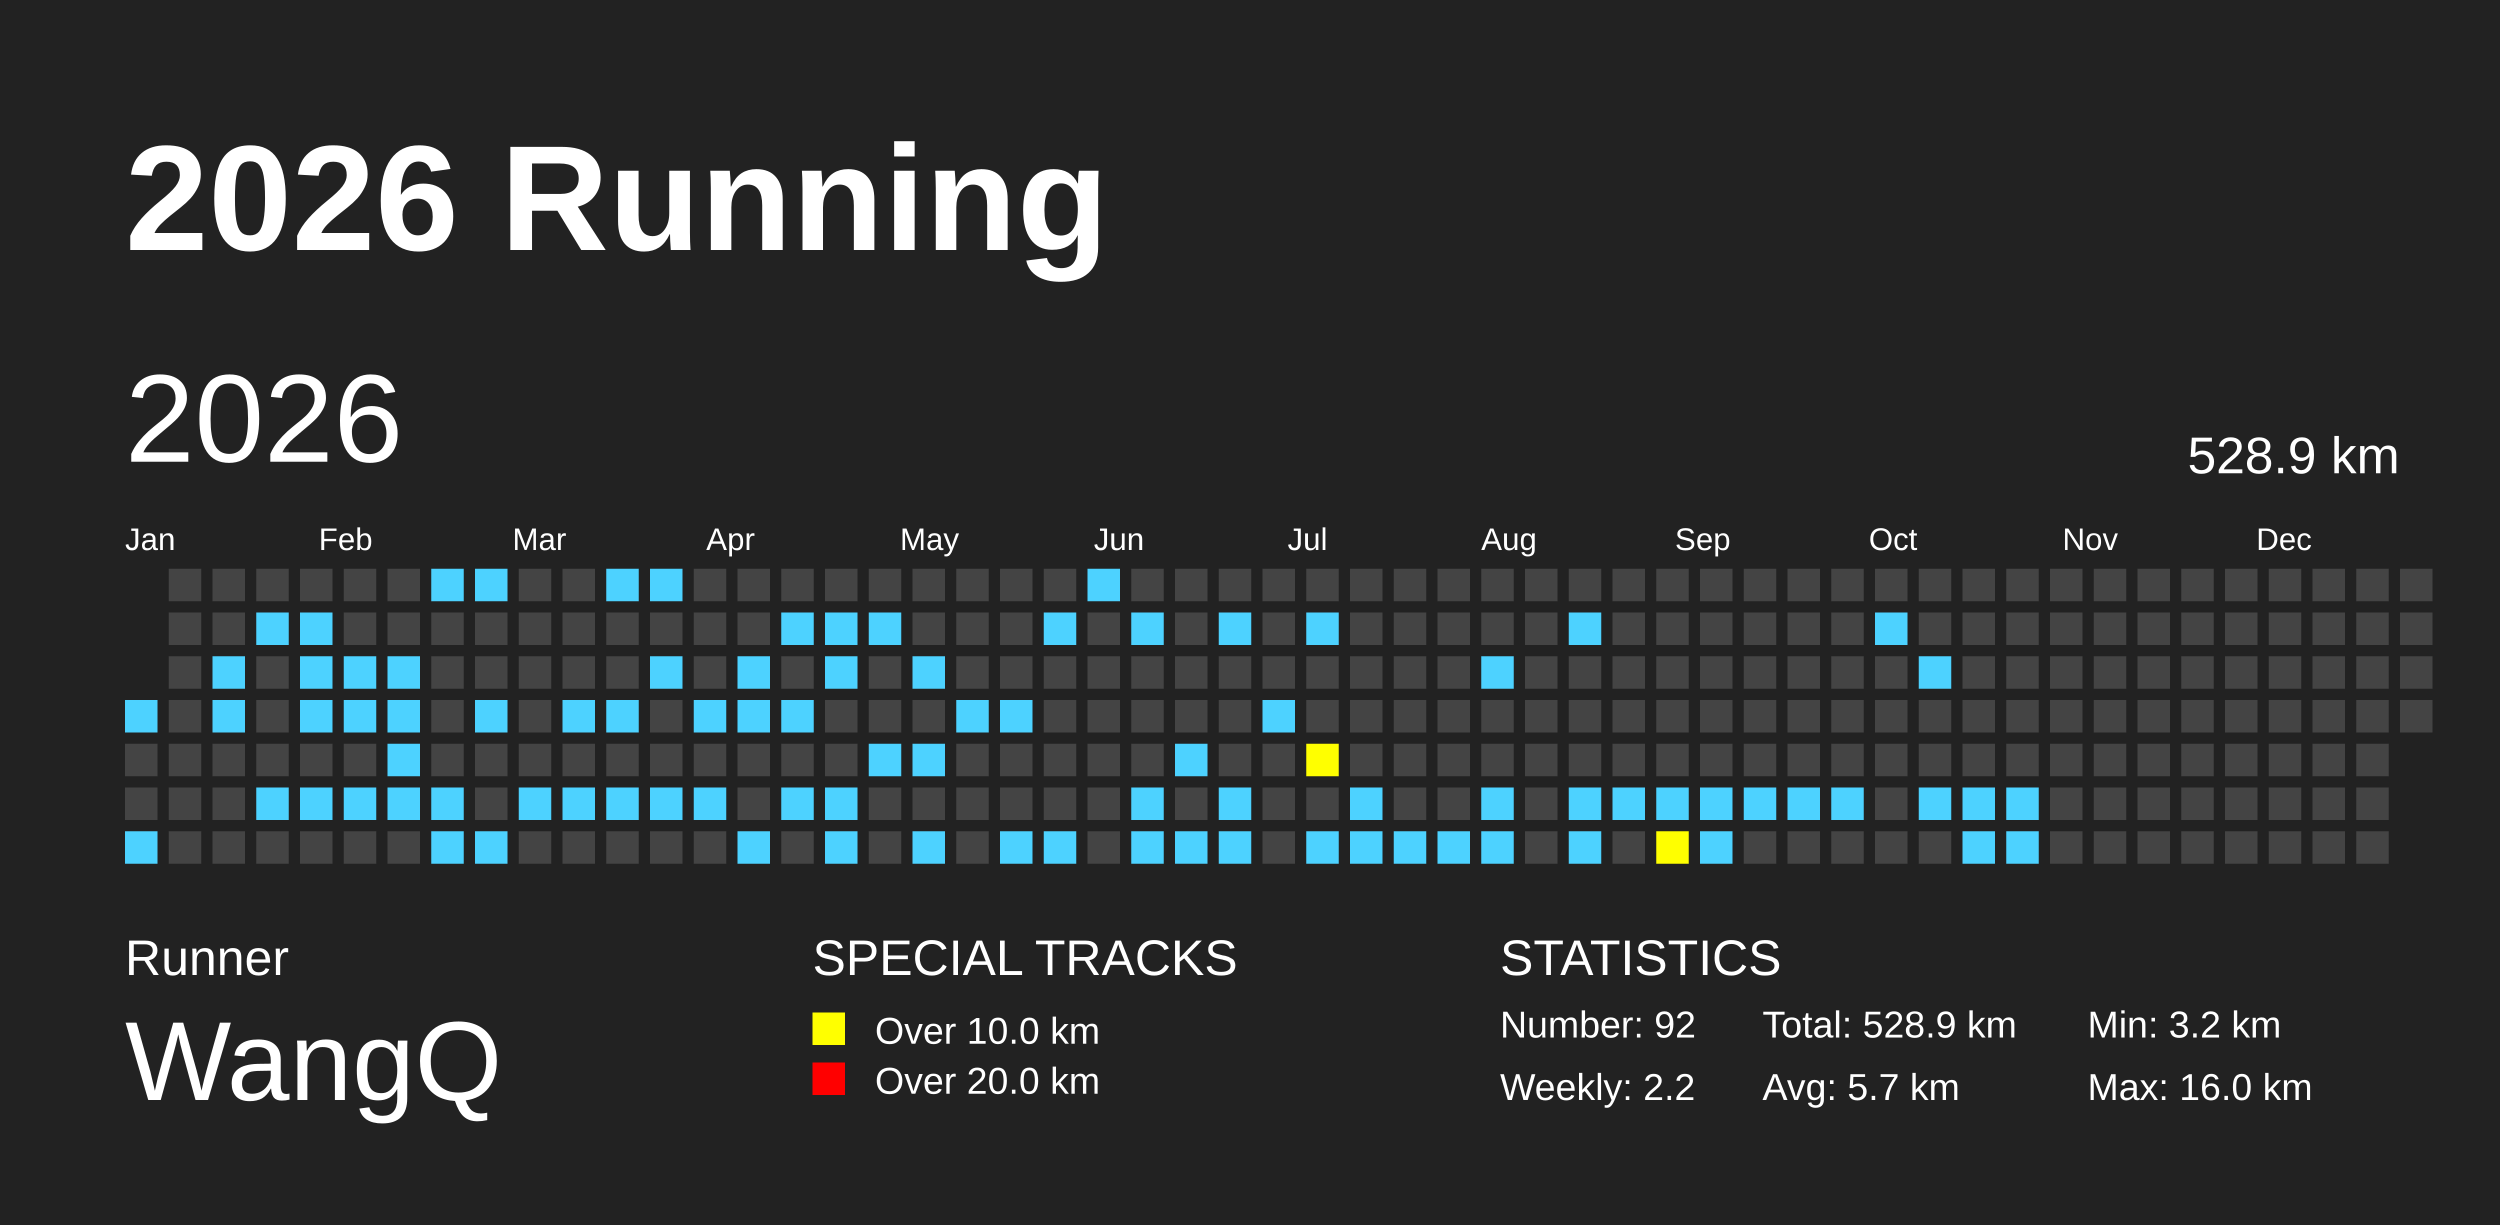
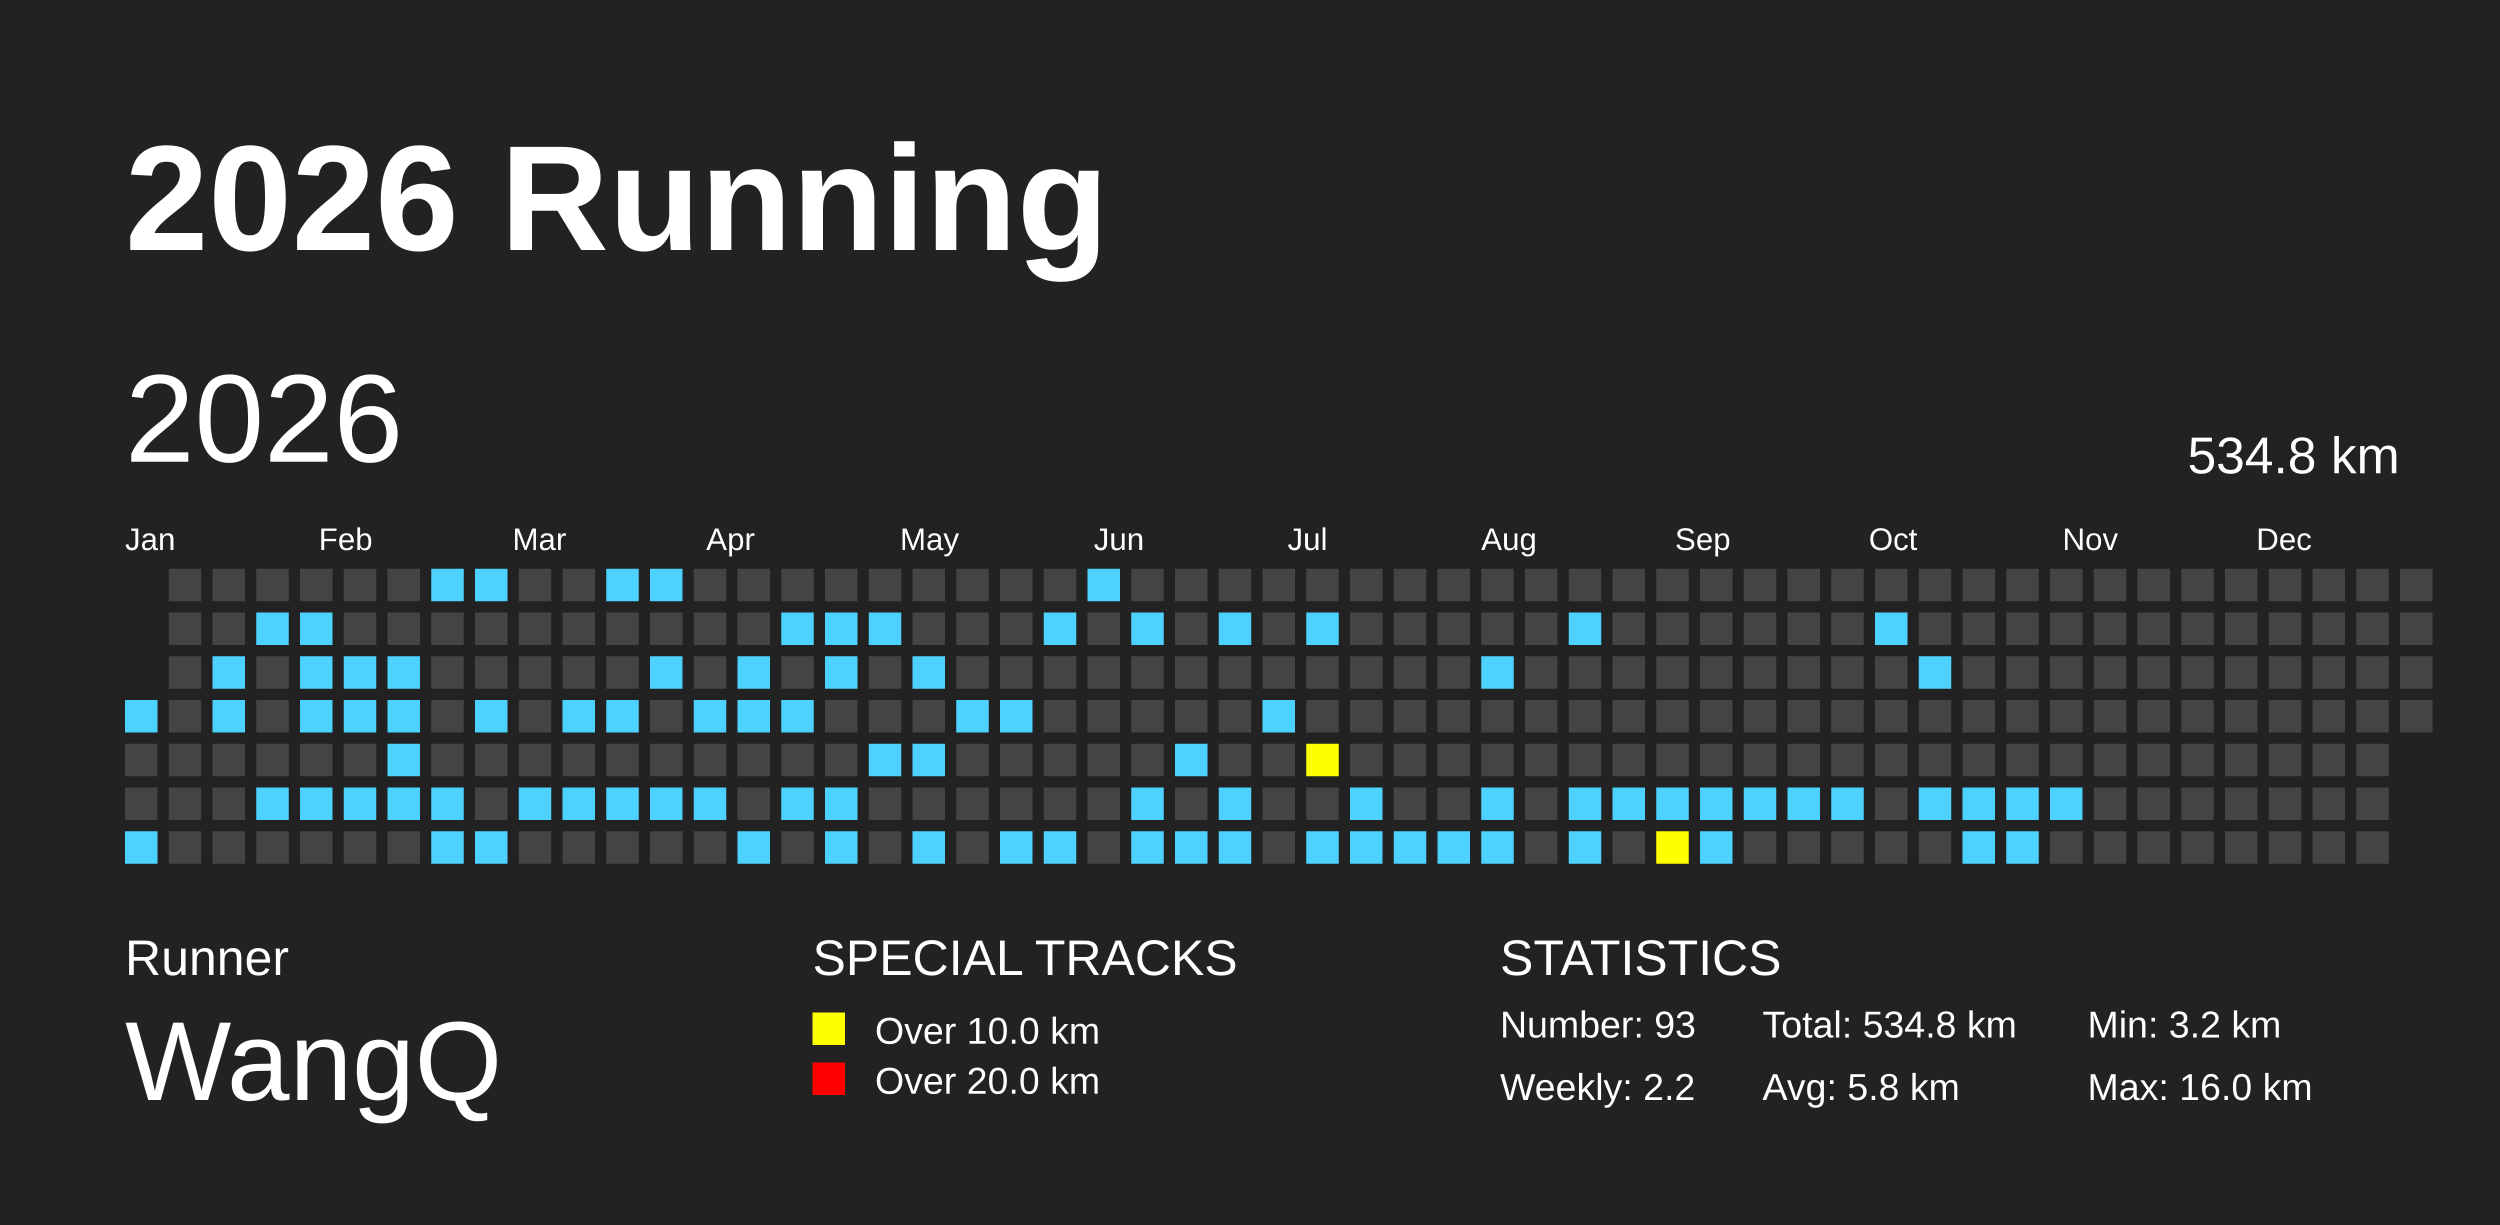
<svg xmlns="http://www.w3.org/2000/svg" baseProfile="full" height="98mm" version="1.1" viewBox="0,0,200,98" width="200mm">
  <defs />
  <rect fill="#222222" height="98" width="200" x="0" y="0" />
  <text fill="#FFFFFF" style="font-size:12px; font-family:Arial; font-weight:bold;" x="10" y="20">2026 Running</text>
  <text fill="#FFFFFF" style="font-size:4px; font-family:Arial" x="10" y="78">Runner</text>
  <text fill="#FFFFFF" style="font-size:9px; font-family:Arial" x="10" y="88">WangQ</text>
  <text fill="#FFFFFF" style="font-size:4px; font-family:Arial" x="65" y="78">SPECIAL TRACKS</text>
  <rect fill="yellow" height="2.6" width="2.6" x="65" y="81" />
  <text fill="#FFFFFF" style="font-size:3px; font-family:Arial" x="70" y="83.5">Over 10.0 km</text>
  <rect fill="red" height="2.6" width="2.6" x="65" y="85" />
  <text fill="#FFFFFF" style="font-size:3px; font-family:Arial" x="70" y="87.5">Over 20.0 km</text>
  <text fill="#FFFFFF" style="font-size:4px; font-family:Arial" x="120" y="78">STATISTICS</text>
-   <text fill="#FFFFFF" style="font-size:3px; font-family:Arial" x="120" y="83">Number: 92</text>
+   <text fill="#FFFFFF" style="font-size:3px; font-family:Arial" x="120" y="83">Number: 93</text>
  <text fill="#FFFFFF" style="font-size:3px; font-family:Arial" x="120" y="88">Weekly: 2.2</text>
-   <text fill="#FFFFFF" style="font-size:3px; font-family:Arial" x="141" y="83">Total: 528.9 km</text>
-   <text fill="#FFFFFF" style="font-size:3px; font-family:Arial" x="141" y="88">Avg: 5.7 km</text>
+   <text fill="#FFFFFF" style="font-size:3px; font-family:Arial" x="141" y="83">Total: 534.8 km</text>
+   <text fill="#FFFFFF" style="font-size:3px; font-family:Arial" x="141" y="88">Avg: 5.8 km</text>
  <text fill="#FFFFFF" style="font-size:3px; font-family:Arial" x="167" y="83">Min: 3.2 km</text>
  <text fill="#FFFFFF" style="font-size:3px; font-family:Arial" x="167" y="88">Max: 16.0 km</text>
  <text dominant-baseline="hanging" fill="#FFFFFF" style="font-size:10.0px; font-family:Arial;" x="10" y="30">2026</text>
-   <text dominant-baseline="hanging" fill="#FFFFFF" style="font-size:4.125px; font-family:Arial;" x="175" y="35">528.9 km</text>
+   <text dominant-baseline="hanging" fill="#FFFFFF" style="font-size:4.125px; font-family:Arial;" x="175" y="35">534.8 km</text>
  <text fill="#FFFFFF" style="font-size:2.5px; font-family:Arial" x="10.0" y="44">Jan</text>
  <text fill="#FFFFFF" style="font-size:2.5px; font-family:Arial" x="25.5" y="44">Feb</text>
  <text fill="#FFFFFF" style="font-size:2.5px; font-family:Arial" x="41.0" y="44">Mar</text>
  <text fill="#FFFFFF" style="font-size:2.5px; font-family:Arial" x="56.5" y="44">Apr</text>
  <text fill="#FFFFFF" style="font-size:2.5px; font-family:Arial" x="72.0" y="44">May</text>
  <text fill="#FFFFFF" style="font-size:2.5px; font-family:Arial" x="87.5" y="44">Jun</text>
  <text fill="#FFFFFF" style="font-size:2.5px; font-family:Arial" x="103.0" y="44">Jul</text>
  <text fill="#FFFFFF" style="font-size:2.5px; font-family:Arial" x="118.5" y="44">Aug</text>
  <text fill="#FFFFFF" style="font-size:2.5px; font-family:Arial" x="134.0" y="44">Sep</text>
  <text fill="#FFFFFF" style="font-size:2.5px; font-family:Arial" x="149.5" y="44">Oct</text>
  <text fill="#FFFFFF" style="font-size:2.5px; font-family:Arial" x="165.0" y="44">Nov</text>
  <text fill="#FFFFFF" style="font-size:2.5px; font-family:Arial" x="180.5" y="44">Dec</text>
  <rect fill="#4DD2FF" height="2.6" width="2.6" x="10.0" y="56.0" />
  <rect fill="#444444" height="2.6" width="2.6" x="10.0" y="59.5" />
  <rect fill="#444444" height="2.6" width="2.6" x="10.0" y="63.0" />
  <rect fill="#4DD2FF" height="2.6" width="2.6" x="10.0" y="66.5" />
  <rect fill="#444444" height="2.6" width="2.6" x="13.5" y="45.5" />
  <rect fill="#444444" height="2.6" width="2.6" x="13.5" y="49.0" />
  <rect fill="#444444" height="2.6" width="2.6" x="13.5" y="52.5" />
  <rect fill="#444444" height="2.6" width="2.6" x="13.5" y="56.0" />
  <rect fill="#444444" height="2.6" width="2.6" x="13.5" y="59.5" />
  <rect fill="#444444" height="2.6" width="2.6" x="13.5" y="63.0" />
  <rect fill="#444444" height="2.6" width="2.6" x="13.5" y="66.5" />
  <rect fill="#444444" height="2.6" width="2.6" x="17.0" y="45.5" />
  <rect fill="#444444" height="2.6" width="2.6" x="17.0" y="49.0" />
  <rect fill="#4DD2FF" height="2.6" width="2.6" x="17.0" y="52.5" />
  <rect fill="#4DD2FF" height="2.6" width="2.6" x="17.0" y="56.0" />
  <rect fill="#444444" height="2.6" width="2.6" x="17.0" y="59.5" />
  <rect fill="#444444" height="2.6" width="2.6" x="17.0" y="63.0" />
  <rect fill="#444444" height="2.6" width="2.6" x="17.0" y="66.5" />
  <rect fill="#444444" height="2.6" width="2.6" x="20.5" y="45.5" />
  <rect fill="#4DD2FF" height="2.6" width="2.6" x="20.5" y="49.0" />
  <rect fill="#444444" height="2.6" width="2.6" x="20.5" y="52.5" />
  <rect fill="#444444" height="2.6" width="2.6" x="20.5" y="56.0" />
  <rect fill="#444444" height="2.6" width="2.6" x="20.5" y="59.5" />
  <rect fill="#4DD2FF" height="2.6" width="2.6" x="20.5" y="63.0" />
  <rect fill="#444444" height="2.6" width="2.6" x="20.5" y="66.5" />
  <rect fill="#444444" height="2.6" width="2.6" x="24.0" y="45.5" />
  <rect fill="#4DD2FF" height="2.6" width="2.6" x="24.0" y="49.0" />
  <rect fill="#4DD2FF" height="2.6" width="2.6" x="24.0" y="52.5" />
  <rect fill="#4DD2FF" height="2.6" width="2.6" x="24.0" y="56.0" />
  <rect fill="#444444" height="2.6" width="2.6" x="24.0" y="59.5" />
  <rect fill="#4DD2FF" height="2.6" width="2.6" x="24.0" y="63.0" />
  <rect fill="#444444" height="2.6" width="2.6" x="24.0" y="66.5" />
  <rect fill="#444444" height="2.6" width="2.6" x="27.5" y="45.5" />
  <rect fill="#444444" height="2.6" width="2.6" x="27.5" y="49.0" />
  <rect fill="#4DD2FF" height="2.6" width="2.6" x="27.5" y="52.5" />
  <rect fill="#4DD2FF" height="2.6" width="2.6" x="27.5" y="56.0" />
  <rect fill="#444444" height="2.6" width="2.6" x="27.5" y="59.5" />
  <rect fill="#4DD2FF" height="2.6" width="2.6" x="27.5" y="63.0" />
  <rect fill="#444444" height="2.6" width="2.6" x="27.5" y="66.5" />
  <rect fill="#444444" height="2.6" width="2.6" x="31.0" y="45.5" />
  <rect fill="#444444" height="2.6" width="2.6" x="31.0" y="49.0" />
  <rect fill="#4DD2FF" height="2.6" width="2.6" x="31.0" y="52.5" />
  <rect fill="#4DD2FF" height="2.6" width="2.6" x="31.0" y="56.0" />
  <rect fill="#4DD2FF" height="2.6" width="2.6" x="31.0" y="59.5" />
  <rect fill="#4DD2FF" height="2.6" width="2.6" x="31.0" y="63.0" />
  <rect fill="#444444" height="2.6" width="2.6" x="31.0" y="66.5" />
  <rect fill="#4DD2FF" height="2.6" width="2.6" x="34.5" y="45.5" />
  <rect fill="#444444" height="2.6" width="2.6" x="34.5" y="49.0" />
  <rect fill="#444444" height="2.6" width="2.6" x="34.5" y="52.5" />
  <rect fill="#444444" height="2.6" width="2.6" x="34.5" y="56.0" />
  <rect fill="#444444" height="2.6" width="2.6" x="34.5" y="59.5" />
  <rect fill="#4DD2FF" height="2.6" width="2.6" x="34.5" y="63.0" />
  <rect fill="#4DD2FF" height="2.6" width="2.6" x="34.5" y="66.5" />
  <rect fill="#4DD2FF" height="2.6" width="2.6" x="38.0" y="45.5" />
  <rect fill="#444444" height="2.6" width="2.6" x="38.0" y="49.0" />
  <rect fill="#444444" height="2.6" width="2.6" x="38.0" y="52.5" />
  <rect fill="#4DD2FF" height="2.6" width="2.6" x="38.0" y="56.0" />
  <rect fill="#444444" height="2.6" width="2.6" x="38.0" y="59.5" />
  <rect fill="#444444" height="2.6" width="2.6" x="38.0" y="63.0" />
  <rect fill="#4DD2FF" height="2.6" width="2.6" x="38.0" y="66.5" />
  <rect fill="#444444" height="2.6" width="2.6" x="41.5" y="45.5" />
  <rect fill="#444444" height="2.6" width="2.6" x="41.5" y="49.0" />
  <rect fill="#444444" height="2.6" width="2.6" x="41.5" y="52.5" />
  <rect fill="#444444" height="2.6" width="2.6" x="41.5" y="56.0" />
  <rect fill="#444444" height="2.6" width="2.6" x="41.5" y="59.5" />
  <rect fill="#4DD2FF" height="2.6" width="2.6" x="41.5" y="63.0" />
  <rect fill="#444444" height="2.6" width="2.6" x="41.5" y="66.5" />
  <rect fill="#444444" height="2.6" width="2.6" x="45.0" y="45.5" />
  <rect fill="#444444" height="2.6" width="2.6" x="45.0" y="49.0" />
  <rect fill="#444444" height="2.6" width="2.6" x="45.0" y="52.5" />
  <rect fill="#4DD2FF" height="2.6" width="2.6" x="45.0" y="56.0" />
  <rect fill="#444444" height="2.6" width="2.6" x="45.0" y="59.5" />
  <rect fill="#4DD2FF" height="2.6" width="2.6" x="45.0" y="63.0" />
  <rect fill="#444444" height="2.6" width="2.6" x="45.0" y="66.5" />
  <rect fill="#4DD2FF" height="2.6" width="2.6" x="48.5" y="45.5" />
  <rect fill="#444444" height="2.6" width="2.6" x="48.5" y="49.0" />
  <rect fill="#444444" height="2.6" width="2.6" x="48.5" y="52.5" />
  <rect fill="#4DD2FF" height="2.6" width="2.6" x="48.5" y="56.0" />
  <rect fill="#444444" height="2.6" width="2.6" x="48.5" y="59.5" />
  <rect fill="#4DD2FF" height="2.6" width="2.6" x="48.5" y="63.0" />
  <rect fill="#444444" height="2.6" width="2.6" x="48.5" y="66.5" />
  <rect fill="#4DD2FF" height="2.6" width="2.6" x="52.0" y="45.5" />
  <rect fill="#444444" height="2.6" width="2.6" x="52.0" y="49.0" />
  <rect fill="#4DD2FF" height="2.6" width="2.6" x="52.0" y="52.5" />
  <rect fill="#444444" height="2.6" width="2.6" x="52.0" y="56.0" />
  <rect fill="#444444" height="2.6" width="2.6" x="52.0" y="59.5" />
  <rect fill="#4DD2FF" height="2.6" width="2.6" x="52.0" y="63.0" />
  <rect fill="#444444" height="2.6" width="2.6" x="52.0" y="66.5" />
  <rect fill="#444444" height="2.6" width="2.6" x="55.5" y="45.5" />
  <rect fill="#444444" height="2.6" width="2.6" x="55.5" y="49.0" />
  <rect fill="#444444" height="2.6" width="2.6" x="55.5" y="52.5" />
  <rect fill="#4DD2FF" height="2.6" width="2.6" x="55.5" y="56.0" />
  <rect fill="#444444" height="2.6" width="2.6" x="55.5" y="59.5" />
  <rect fill="#4DD2FF" height="2.6" width="2.6" x="55.5" y="63.0" />
  <rect fill="#444444" height="2.6" width="2.6" x="55.5" y="66.5" />
  <rect fill="#444444" height="2.6" width="2.6" x="59.0" y="45.5" />
  <rect fill="#444444" height="2.6" width="2.6" x="59.0" y="49.0" />
  <rect fill="#4DD2FF" height="2.6" width="2.6" x="59.0" y="52.5" />
  <rect fill="#4DD2FF" height="2.6" width="2.6" x="59.0" y="56.0" />
  <rect fill="#444444" height="2.6" width="2.6" x="59.0" y="59.5" />
  <rect fill="#444444" height="2.6" width="2.6" x="59.0" y="63.0" />
  <rect fill="#4DD2FF" height="2.6" width="2.6" x="59.0" y="66.5" />
  <rect fill="#444444" height="2.6" width="2.6" x="62.5" y="45.5" />
  <rect fill="#4DD2FF" height="2.6" width="2.6" x="62.5" y="49.0" />
  <rect fill="#444444" height="2.6" width="2.6" x="62.5" y="52.5" />
  <rect fill="#4DD2FF" height="2.6" width="2.6" x="62.5" y="56.0" />
  <rect fill="#444444" height="2.6" width="2.6" x="62.5" y="59.5" />
  <rect fill="#4DD2FF" height="2.6" width="2.6" x="62.5" y="63.0" />
  <rect fill="#444444" height="2.6" width="2.6" x="62.5" y="66.5" />
  <rect fill="#444444" height="2.6" width="2.6" x="66.0" y="45.5" />
  <rect fill="#4DD2FF" height="2.6" width="2.6" x="66.0" y="49.0" />
  <rect fill="#4DD2FF" height="2.6" width="2.6" x="66.0" y="52.5" />
  <rect fill="#444444" height="2.6" width="2.6" x="66.0" y="56.0" />
  <rect fill="#444444" height="2.6" width="2.6" x="66.0" y="59.5" />
  <rect fill="#4DD2FF" height="2.6" width="2.6" x="66.0" y="63.0" />
  <rect fill="#4DD2FF" height="2.6" width="2.6" x="66.0" y="66.5" />
  <rect fill="#444444" height="2.6" width="2.6" x="69.5" y="45.5" />
  <rect fill="#4DD2FF" height="2.6" width="2.6" x="69.5" y="49.0" />
  <rect fill="#444444" height="2.6" width="2.6" x="69.5" y="52.5" />
  <rect fill="#444444" height="2.6" width="2.6" x="69.5" y="56.0" />
  <rect fill="#4DD2FF" height="2.6" width="2.6" x="69.5" y="59.5" />
  <rect fill="#444444" height="2.6" width="2.6" x="69.5" y="63.0" />
  <rect fill="#444444" height="2.6" width="2.6" x="69.5" y="66.5" />
  <rect fill="#444444" height="2.6" width="2.6" x="73.0" y="45.5" />
  <rect fill="#444444" height="2.6" width="2.6" x="73.0" y="49.0" />
  <rect fill="#4DD2FF" height="2.6" width="2.6" x="73.0" y="52.5" />
  <rect fill="#444444" height="2.6" width="2.6" x="73.0" y="56.0" />
  <rect fill="#4DD2FF" height="2.6" width="2.6" x="73.0" y="59.5" />
  <rect fill="#444444" height="2.6" width="2.6" x="73.0" y="63.0" />
  <rect fill="#4DD2FF" height="2.6" width="2.6" x="73.0" y="66.5" />
  <rect fill="#444444" height="2.6" width="2.6" x="76.5" y="45.5" />
  <rect fill="#444444" height="2.6" width="2.6" x="76.5" y="49.0" />
  <rect fill="#444444" height="2.6" width="2.6" x="76.5" y="52.5" />
  <rect fill="#4DD2FF" height="2.6" width="2.6" x="76.5" y="56.0" />
  <rect fill="#444444" height="2.6" width="2.6" x="76.5" y="59.5" />
  <rect fill="#444444" height="2.6" width="2.6" x="76.5" y="63.0" />
  <rect fill="#444444" height="2.6" width="2.6" x="76.5" y="66.5" />
  <rect fill="#444444" height="2.6" width="2.6" x="80.0" y="45.5" />
  <rect fill="#444444" height="2.6" width="2.6" x="80.0" y="49.0" />
  <rect fill="#444444" height="2.6" width="2.6" x="80.0" y="52.5" />
  <rect fill="#4DD2FF" height="2.6" width="2.6" x="80.0" y="56.0" />
  <rect fill="#444444" height="2.6" width="2.6" x="80.0" y="59.5" />
  <rect fill="#444444" height="2.6" width="2.6" x="80.0" y="63.0" />
  <rect fill="#4DD2FF" height="2.6" width="2.6" x="80.0" y="66.5" />
  <rect fill="#444444" height="2.6" width="2.6" x="83.5" y="45.5" />
  <rect fill="#4DD2FF" height="2.6" width="2.6" x="83.5" y="49.0" />
  <rect fill="#444444" height="2.6" width="2.6" x="83.5" y="52.5" />
  <rect fill="#444444" height="2.6" width="2.6" x="83.5" y="56.0" />
  <rect fill="#444444" height="2.6" width="2.6" x="83.5" y="59.5" />
  <rect fill="#444444" height="2.6" width="2.6" x="83.5" y="63.0" />
  <rect fill="#4DD2FF" height="2.6" width="2.6" x="83.5" y="66.5" />
  <rect fill="#4DD2FF" height="2.6" width="2.6" x="87.0" y="45.5" />
  <rect fill="#444444" height="2.6" width="2.6" x="87.0" y="49.0" />
  <rect fill="#444444" height="2.6" width="2.6" x="87.0" y="52.5" />
  <rect fill="#444444" height="2.6" width="2.6" x="87.0" y="56.0" />
  <rect fill="#444444" height="2.6" width="2.6" x="87.0" y="59.5" />
  <rect fill="#444444" height="2.6" width="2.6" x="87.0" y="63.0" />
  <rect fill="#444444" height="2.6" width="2.6" x="87.0" y="66.5" />
  <rect fill="#444444" height="2.6" width="2.6" x="90.5" y="45.5" />
  <rect fill="#4DD2FF" height="2.6" width="2.6" x="90.5" y="49.0" />
  <rect fill="#444444" height="2.6" width="2.6" x="90.5" y="52.5" />
  <rect fill="#444444" height="2.6" width="2.6" x="90.5" y="56.0" />
  <rect fill="#444444" height="2.6" width="2.6" x="90.5" y="59.5" />
  <rect fill="#4DD2FF" height="2.6" width="2.6" x="90.5" y="63.0" />
  <rect fill="#4DD2FF" height="2.6" width="2.6" x="90.5" y="66.5" />
  <rect fill="#444444" height="2.6" width="2.6" x="94.0" y="45.5" />
  <rect fill="#444444" height="2.6" width="2.6" x="94.0" y="49.0" />
  <rect fill="#444444" height="2.6" width="2.6" x="94.0" y="52.5" />
  <rect fill="#444444" height="2.6" width="2.6" x="94.0" y="56.0" />
  <rect fill="#4DD2FF" height="2.6" width="2.6" x="94.0" y="59.5" />
  <rect fill="#444444" height="2.6" width="2.6" x="94.0" y="63.0" />
  <rect fill="#4DD2FF" height="2.6" width="2.6" x="94.0" y="66.5" />
  <rect fill="#444444" height="2.6" width="2.6" x="97.5" y="45.5" />
  <rect fill="#4DD2FF" height="2.6" width="2.6" x="97.5" y="49.0" />
  <rect fill="#444444" height="2.6" width="2.6" x="97.5" y="52.5" />
  <rect fill="#444444" height="2.6" width="2.6" x="97.5" y="56.0" />
  <rect fill="#444444" height="2.6" width="2.6" x="97.5" y="59.5" />
  <rect fill="#4DD2FF" height="2.6" width="2.6" x="97.5" y="63.0" />
  <rect fill="#4DD2FF" height="2.6" width="2.6" x="97.5" y="66.5" />
  <rect fill="#444444" height="2.6" width="2.6" x="101.0" y="45.5" />
  <rect fill="#444444" height="2.6" width="2.6" x="101.0" y="49.0" />
  <rect fill="#444444" height="2.6" width="2.6" x="101.0" y="52.5" />
  <rect fill="#4DD2FF" height="2.6" width="2.6" x="101.0" y="56.0" />
  <rect fill="#444444" height="2.6" width="2.6" x="101.0" y="59.5" />
  <rect fill="#444444" height="2.6" width="2.6" x="101.0" y="63.0" />
  <rect fill="#444444" height="2.6" width="2.6" x="101.0" y="66.5" />
  <rect fill="#444444" height="2.6" width="2.6" x="104.5" y="45.5" />
  <rect fill="#4DD2FF" height="2.6" width="2.6" x="104.5" y="49.0" />
  <rect fill="#444444" height="2.6" width="2.6" x="104.5" y="52.5" />
  <rect fill="#444444" height="2.6" width="2.6" x="104.5" y="56.0" />
  <rect fill="yellow" height="2.6" width="2.6" x="104.5" y="59.5" />
  <rect fill="#444444" height="2.6" width="2.6" x="104.5" y="63.0" />
  <rect fill="#4DD2FF" height="2.6" width="2.6" x="104.5" y="66.5" />
  <rect fill="#444444" height="2.6" width="2.6" x="108.0" y="45.5" />
  <rect fill="#444444" height="2.6" width="2.6" x="108.0" y="49.0" />
  <rect fill="#444444" height="2.6" width="2.6" x="108.0" y="52.5" />
  <rect fill="#444444" height="2.6" width="2.6" x="108.0" y="56.0" />
  <rect fill="#444444" height="2.6" width="2.6" x="108.0" y="59.5" />
  <rect fill="#4DD2FF" height="2.6" width="2.6" x="108.0" y="63.0" />
  <rect fill="#4DD2FF" height="2.6" width="2.6" x="108.0" y="66.5" />
  <rect fill="#444444" height="2.6" width="2.6" x="111.5" y="45.5" />
  <rect fill="#444444" height="2.6" width="2.6" x="111.5" y="49.0" />
  <rect fill="#444444" height="2.6" width="2.6" x="111.5" y="52.5" />
  <rect fill="#444444" height="2.6" width="2.6" x="111.5" y="56.0" />
  <rect fill="#444444" height="2.6" width="2.6" x="111.5" y="59.5" />
  <rect fill="#444444" height="2.6" width="2.6" x="111.5" y="63.0" />
  <rect fill="#4DD2FF" height="2.6" width="2.6" x="111.5" y="66.5" />
  <rect fill="#444444" height="2.6" width="2.6" x="115.0" y="45.5" />
  <rect fill="#444444" height="2.6" width="2.6" x="115.0" y="49.0" />
  <rect fill="#444444" height="2.6" width="2.6" x="115.0" y="52.5" />
  <rect fill="#444444" height="2.6" width="2.6" x="115.0" y="56.0" />
  <rect fill="#444444" height="2.6" width="2.6" x="115.0" y="59.5" />
  <rect fill="#444444" height="2.6" width="2.6" x="115.0" y="63.0" />
  <rect fill="#4DD2FF" height="2.6" width="2.6" x="115.0" y="66.5" />
  <rect fill="#444444" height="2.6" width="2.6" x="118.5" y="45.5" />
  <rect fill="#444444" height="2.6" width="2.6" x="118.5" y="49.0" />
  <rect fill="#4DD2FF" height="2.6" width="2.6" x="118.5" y="52.5" />
  <rect fill="#444444" height="2.6" width="2.6" x="118.5" y="56.0" />
  <rect fill="#444444" height="2.6" width="2.6" x="118.5" y="59.5" />
  <rect fill="#4DD2FF" height="2.6" width="2.6" x="118.5" y="63.0" />
  <rect fill="#4DD2FF" height="2.6" width="2.6" x="118.5" y="66.5" />
  <rect fill="#444444" height="2.6" width="2.6" x="122.0" y="45.5" />
  <rect fill="#444444" height="2.6" width="2.6" x="122.0" y="49.0" />
  <rect fill="#444444" height="2.6" width="2.6" x="122.0" y="52.5" />
  <rect fill="#444444" height="2.6" width="2.6" x="122.0" y="56.0" />
  <rect fill="#444444" height="2.6" width="2.6" x="122.0" y="59.5" />
  <rect fill="#444444" height="2.6" width="2.6" x="122.0" y="63.0" />
  <rect fill="#444444" height="2.6" width="2.6" x="122.0" y="66.5" />
  <rect fill="#444444" height="2.6" width="2.6" x="125.5" y="45.5" />
  <rect fill="#4DD2FF" height="2.6" width="2.6" x="125.5" y="49.0" />
  <rect fill="#444444" height="2.6" width="2.6" x="125.5" y="52.5" />
  <rect fill="#444444" height="2.6" width="2.6" x="125.5" y="56.0" />
  <rect fill="#444444" height="2.6" width="2.6" x="125.5" y="59.5" />
  <rect fill="#4DD2FF" height="2.6" width="2.6" x="125.5" y="63.0" />
  <rect fill="#4DD2FF" height="2.6" width="2.6" x="125.5" y="66.5" />
  <rect fill="#444444" height="2.6" width="2.6" x="129.0" y="45.5" />
  <rect fill="#444444" height="2.6" width="2.6" x="129.0" y="49.0" />
  <rect fill="#444444" height="2.6" width="2.6" x="129.0" y="52.5" />
  <rect fill="#444444" height="2.6" width="2.6" x="129.0" y="56.0" />
  <rect fill="#444444" height="2.6" width="2.6" x="129.0" y="59.5" />
  <rect fill="#4DD2FF" height="2.6" width="2.6" x="129.0" y="63.0" />
  <rect fill="#444444" height="2.6" width="2.6" x="129.0" y="66.5" />
  <rect fill="#444444" height="2.6" width="2.6" x="132.5" y="45.5" />
  <rect fill="#444444" height="2.6" width="2.6" x="132.5" y="49.0" />
  <rect fill="#444444" height="2.6" width="2.6" x="132.5" y="52.5" />
  <rect fill="#444444" height="2.6" width="2.6" x="132.5" y="56.0" />
  <rect fill="#444444" height="2.6" width="2.6" x="132.5" y="59.5" />
  <rect fill="#4DD2FF" height="2.6" width="2.6" x="132.5" y="63.0" />
  <rect fill="yellow" height="2.6" width="2.6" x="132.5" y="66.5" />
  <rect fill="#444444" height="2.6" width="2.6" x="136.0" y="45.5" />
  <rect fill="#444444" height="2.6" width="2.6" x="136.0" y="49.0" />
  <rect fill="#444444" height="2.6" width="2.6" x="136.0" y="52.5" />
  <rect fill="#444444" height="2.6" width="2.6" x="136.0" y="56.0" />
  <rect fill="#444444" height="2.6" width="2.6" x="136.0" y="59.5" />
  <rect fill="#4DD2FF" height="2.6" width="2.6" x="136.0" y="63.0" />
  <rect fill="#4DD2FF" height="2.6" width="2.6" x="136.0" y="66.5" />
  <rect fill="#444444" height="2.6" width="2.6" x="139.5" y="45.5" />
  <rect fill="#444444" height="2.6" width="2.6" x="139.5" y="49.0" />
  <rect fill="#444444" height="2.6" width="2.6" x="139.5" y="52.5" />
  <rect fill="#444444" height="2.6" width="2.6" x="139.5" y="56.0" />
  <rect fill="#444444" height="2.6" width="2.6" x="139.5" y="59.5" />
  <rect fill="#4DD2FF" height="2.6" width="2.6" x="139.5" y="63.0" />
  <rect fill="#444444" height="2.6" width="2.6" x="139.5" y="66.5" />
  <rect fill="#444444" height="2.6" width="2.6" x="143.0" y="45.5" />
  <rect fill="#444444" height="2.6" width="2.6" x="143.0" y="49.0" />
  <rect fill="#444444" height="2.6" width="2.6" x="143.0" y="52.5" />
  <rect fill="#444444" height="2.6" width="2.6" x="143.0" y="56.0" />
  <rect fill="#444444" height="2.6" width="2.6" x="143.0" y="59.5" />
  <rect fill="#4DD2FF" height="2.6" width="2.6" x="143.0" y="63.0" />
  <rect fill="#444444" height="2.6" width="2.6" x="143.0" y="66.5" />
  <rect fill="#444444" height="2.6" width="2.6" x="146.5" y="45.5" />
  <rect fill="#444444" height="2.6" width="2.6" x="146.5" y="49.0" />
  <rect fill="#444444" height="2.6" width="2.6" x="146.5" y="52.5" />
  <rect fill="#444444" height="2.6" width="2.6" x="146.5" y="56.0" />
  <rect fill="#444444" height="2.6" width="2.6" x="146.5" y="59.5" />
  <rect fill="#4DD2FF" height="2.6" width="2.6" x="146.5" y="63.0" />
  <rect fill="#444444" height="2.6" width="2.6" x="146.5" y="66.5" />
  <rect fill="#444444" height="2.6" width="2.6" x="150.0" y="45.5" />
  <rect fill="#4DD2FF" height="2.6" width="2.6" x="150.0" y="49.0" />
  <rect fill="#444444" height="2.6" width="2.6" x="150.0" y="52.5" />
  <rect fill="#444444" height="2.6" width="2.6" x="150.0" y="56.0" />
  <rect fill="#444444" height="2.6" width="2.6" x="150.0" y="59.5" />
  <rect fill="#444444" height="2.6" width="2.6" x="150.0" y="63.0" />
  <rect fill="#444444" height="2.6" width="2.6" x="150.0" y="66.5" />
  <rect fill="#444444" height="2.6" width="2.6" x="153.5" y="45.5" />
  <rect fill="#444444" height="2.6" width="2.6" x="153.5" y="49.0" />
  <rect fill="#4DD2FF" height="2.6" width="2.6" x="153.5" y="52.5" />
  <rect fill="#444444" height="2.6" width="2.6" x="153.5" y="56.0" />
  <rect fill="#444444" height="2.6" width="2.6" x="153.5" y="59.5" />
  <rect fill="#4DD2FF" height="2.6" width="2.6" x="153.5" y="63.0" />
  <rect fill="#444444" height="2.6" width="2.6" x="153.5" y="66.5" />
  <rect fill="#444444" height="2.6" width="2.6" x="157.0" y="45.5" />
  <rect fill="#444444" height="2.6" width="2.6" x="157.0" y="49.0" />
  <rect fill="#444444" height="2.6" width="2.6" x="157.0" y="52.5" />
  <rect fill="#444444" height="2.6" width="2.6" x="157.0" y="56.0" />
  <rect fill="#444444" height="2.6" width="2.6" x="157.0" y="59.5" />
  <rect fill="#4DD2FF" height="2.6" width="2.6" x="157.0" y="63.0" />
  <rect fill="#4DD2FF" height="2.6" width="2.6" x="157.0" y="66.5" />
  <rect fill="#444444" height="2.6" width="2.6" x="160.5" y="45.5" />
  <rect fill="#444444" height="2.6" width="2.6" x="160.5" y="49.0" />
  <rect fill="#444444" height="2.6" width="2.6" x="160.5" y="52.5" />
  <rect fill="#444444" height="2.6" width="2.6" x="160.5" y="56.0" />
  <rect fill="#444444" height="2.6" width="2.6" x="160.5" y="59.5" />
  <rect fill="#4DD2FF" height="2.6" width="2.6" x="160.5" y="63.0" />
  <rect fill="#4DD2FF" height="2.6" width="2.6" x="160.5" y="66.5" />
  <rect fill="#444444" height="2.6" width="2.6" x="164.0" y="45.5" />
  <rect fill="#444444" height="2.6" width="2.6" x="164.0" y="49.0" />
  <rect fill="#444444" height="2.6" width="2.6" x="164.0" y="52.5" />
  <rect fill="#444444" height="2.6" width="2.6" x="164.0" y="56.0" />
  <rect fill="#444444" height="2.6" width="2.6" x="164.0" y="59.5" />
-   <rect fill="#444444" height="2.6" width="2.6" x="164.0" y="63.0" />
+   <rect fill="#4DD2FF" height="2.6" width="2.6" x="164.0" y="63.0" />
  <rect fill="#444444" height="2.6" width="2.6" x="164.0" y="66.5" />
  <rect fill="#444444" height="2.6" width="2.6" x="167.5" y="45.5" />
  <rect fill="#444444" height="2.6" width="2.6" x="167.5" y="49.0" />
  <rect fill="#444444" height="2.6" width="2.6" x="167.5" y="52.5" />
  <rect fill="#444444" height="2.6" width="2.6" x="167.5" y="56.0" />
  <rect fill="#444444" height="2.6" width="2.6" x="167.5" y="59.5" />
  <rect fill="#444444" height="2.6" width="2.6" x="167.5" y="63.0" />
  <rect fill="#444444" height="2.6" width="2.6" x="167.5" y="66.5" />
  <rect fill="#444444" height="2.6" width="2.6" x="171.0" y="45.5" />
  <rect fill="#444444" height="2.6" width="2.6" x="171.0" y="49.0" />
  <rect fill="#444444" height="2.6" width="2.6" x="171.0" y="52.5" />
  <rect fill="#444444" height="2.6" width="2.6" x="171.0" y="56.0" />
  <rect fill="#444444" height="2.6" width="2.6" x="171.0" y="59.5" />
  <rect fill="#444444" height="2.6" width="2.6" x="171.0" y="63.0" />
  <rect fill="#444444" height="2.6" width="2.6" x="171.0" y="66.5" />
  <rect fill="#444444" height="2.6" width="2.6" x="174.5" y="45.5" />
  <rect fill="#444444" height="2.6" width="2.6" x="174.5" y="49.0" />
  <rect fill="#444444" height="2.6" width="2.6" x="174.5" y="52.5" />
  <rect fill="#444444" height="2.6" width="2.6" x="174.5" y="56.0" />
  <rect fill="#444444" height="2.6" width="2.6" x="174.5" y="59.5" />
  <rect fill="#444444" height="2.6" width="2.6" x="174.5" y="63.0" />
  <rect fill="#444444" height="2.6" width="2.6" x="174.5" y="66.5" />
  <rect fill="#444444" height="2.6" width="2.6" x="178.0" y="45.5" />
  <rect fill="#444444" height="2.6" width="2.6" x="178.0" y="49.0" />
  <rect fill="#444444" height="2.6" width="2.6" x="178.0" y="52.5" />
  <rect fill="#444444" height="2.6" width="2.6" x="178.0" y="56.0" />
  <rect fill="#444444" height="2.6" width="2.6" x="178.0" y="59.5" />
  <rect fill="#444444" height="2.6" width="2.6" x="178.0" y="63.0" />
  <rect fill="#444444" height="2.6" width="2.6" x="178.0" y="66.5" />
  <rect fill="#444444" height="2.6" width="2.6" x="181.5" y="45.5" />
  <rect fill="#444444" height="2.6" width="2.6" x="181.5" y="49.0" />
  <rect fill="#444444" height="2.6" width="2.6" x="181.5" y="52.5" />
  <rect fill="#444444" height="2.6" width="2.6" x="181.5" y="56.0" />
  <rect fill="#444444" height="2.6" width="2.6" x="181.5" y="59.5" />
  <rect fill="#444444" height="2.6" width="2.6" x="181.5" y="63.0" />
  <rect fill="#444444" height="2.6" width="2.6" x="181.5" y="66.5" />
  <rect fill="#444444" height="2.6" width="2.6" x="185.0" y="45.5" />
  <rect fill="#444444" height="2.6" width="2.6" x="185.0" y="49.0" />
  <rect fill="#444444" height="2.6" width="2.6" x="185.0" y="52.5" />
  <rect fill="#444444" height="2.6" width="2.6" x="185.0" y="56.0" />
  <rect fill="#444444" height="2.6" width="2.6" x="185.0" y="59.5" />
  <rect fill="#444444" height="2.6" width="2.6" x="185.0" y="63.0" />
  <rect fill="#444444" height="2.6" width="2.6" x="185.0" y="66.5" />
  <rect fill="#444444" height="2.6" width="2.6" x="188.5" y="45.5" />
  <rect fill="#444444" height="2.6" width="2.6" x="188.5" y="49.0" />
  <rect fill="#444444" height="2.6" width="2.6" x="188.5" y="52.5" />
  <rect fill="#444444" height="2.6" width="2.6" x="188.5" y="56.0" />
  <rect fill="#444444" height="2.6" width="2.6" x="188.5" y="59.5" />
  <rect fill="#444444" height="2.6" width="2.6" x="188.5" y="63.0" />
  <rect fill="#444444" height="2.6" width="2.6" x="188.5" y="66.5" />
  <rect fill="#444444" height="2.6" width="2.6" x="192.0" y="45.5" />
  <rect fill="#444444" height="2.6" width="2.6" x="192.0" y="49.0" />
  <rect fill="#444444" height="2.6" width="2.6" x="192.0" y="52.5" />
  <rect fill="#444444" height="2.6" width="2.6" x="192.0" y="56.0" />
</svg>
